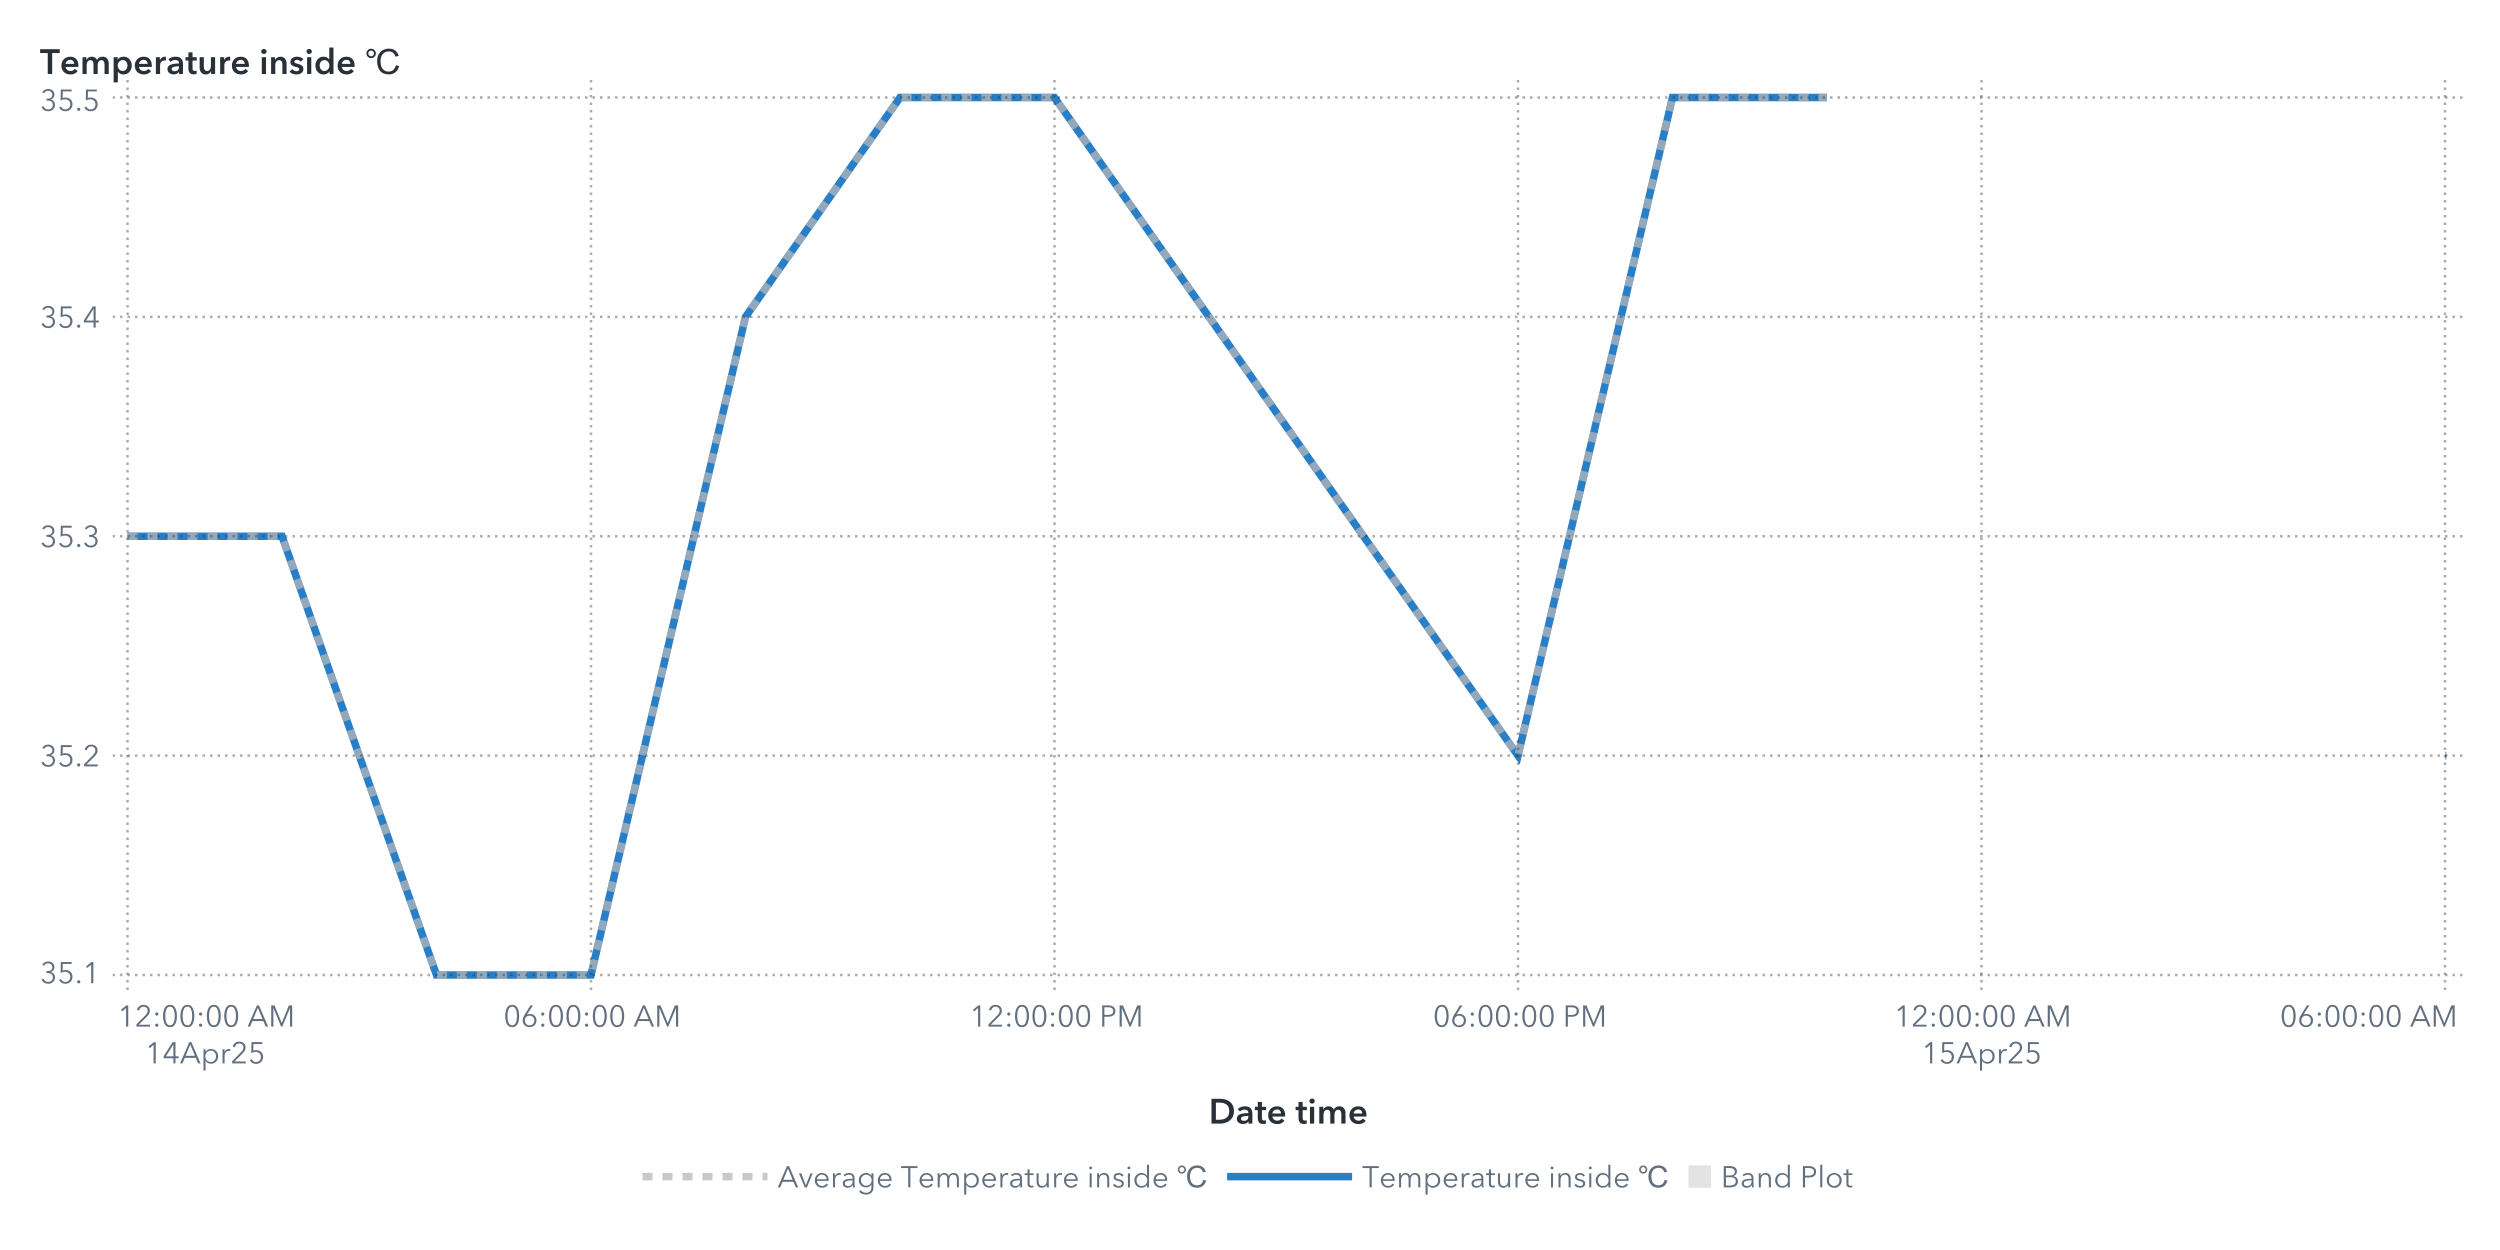
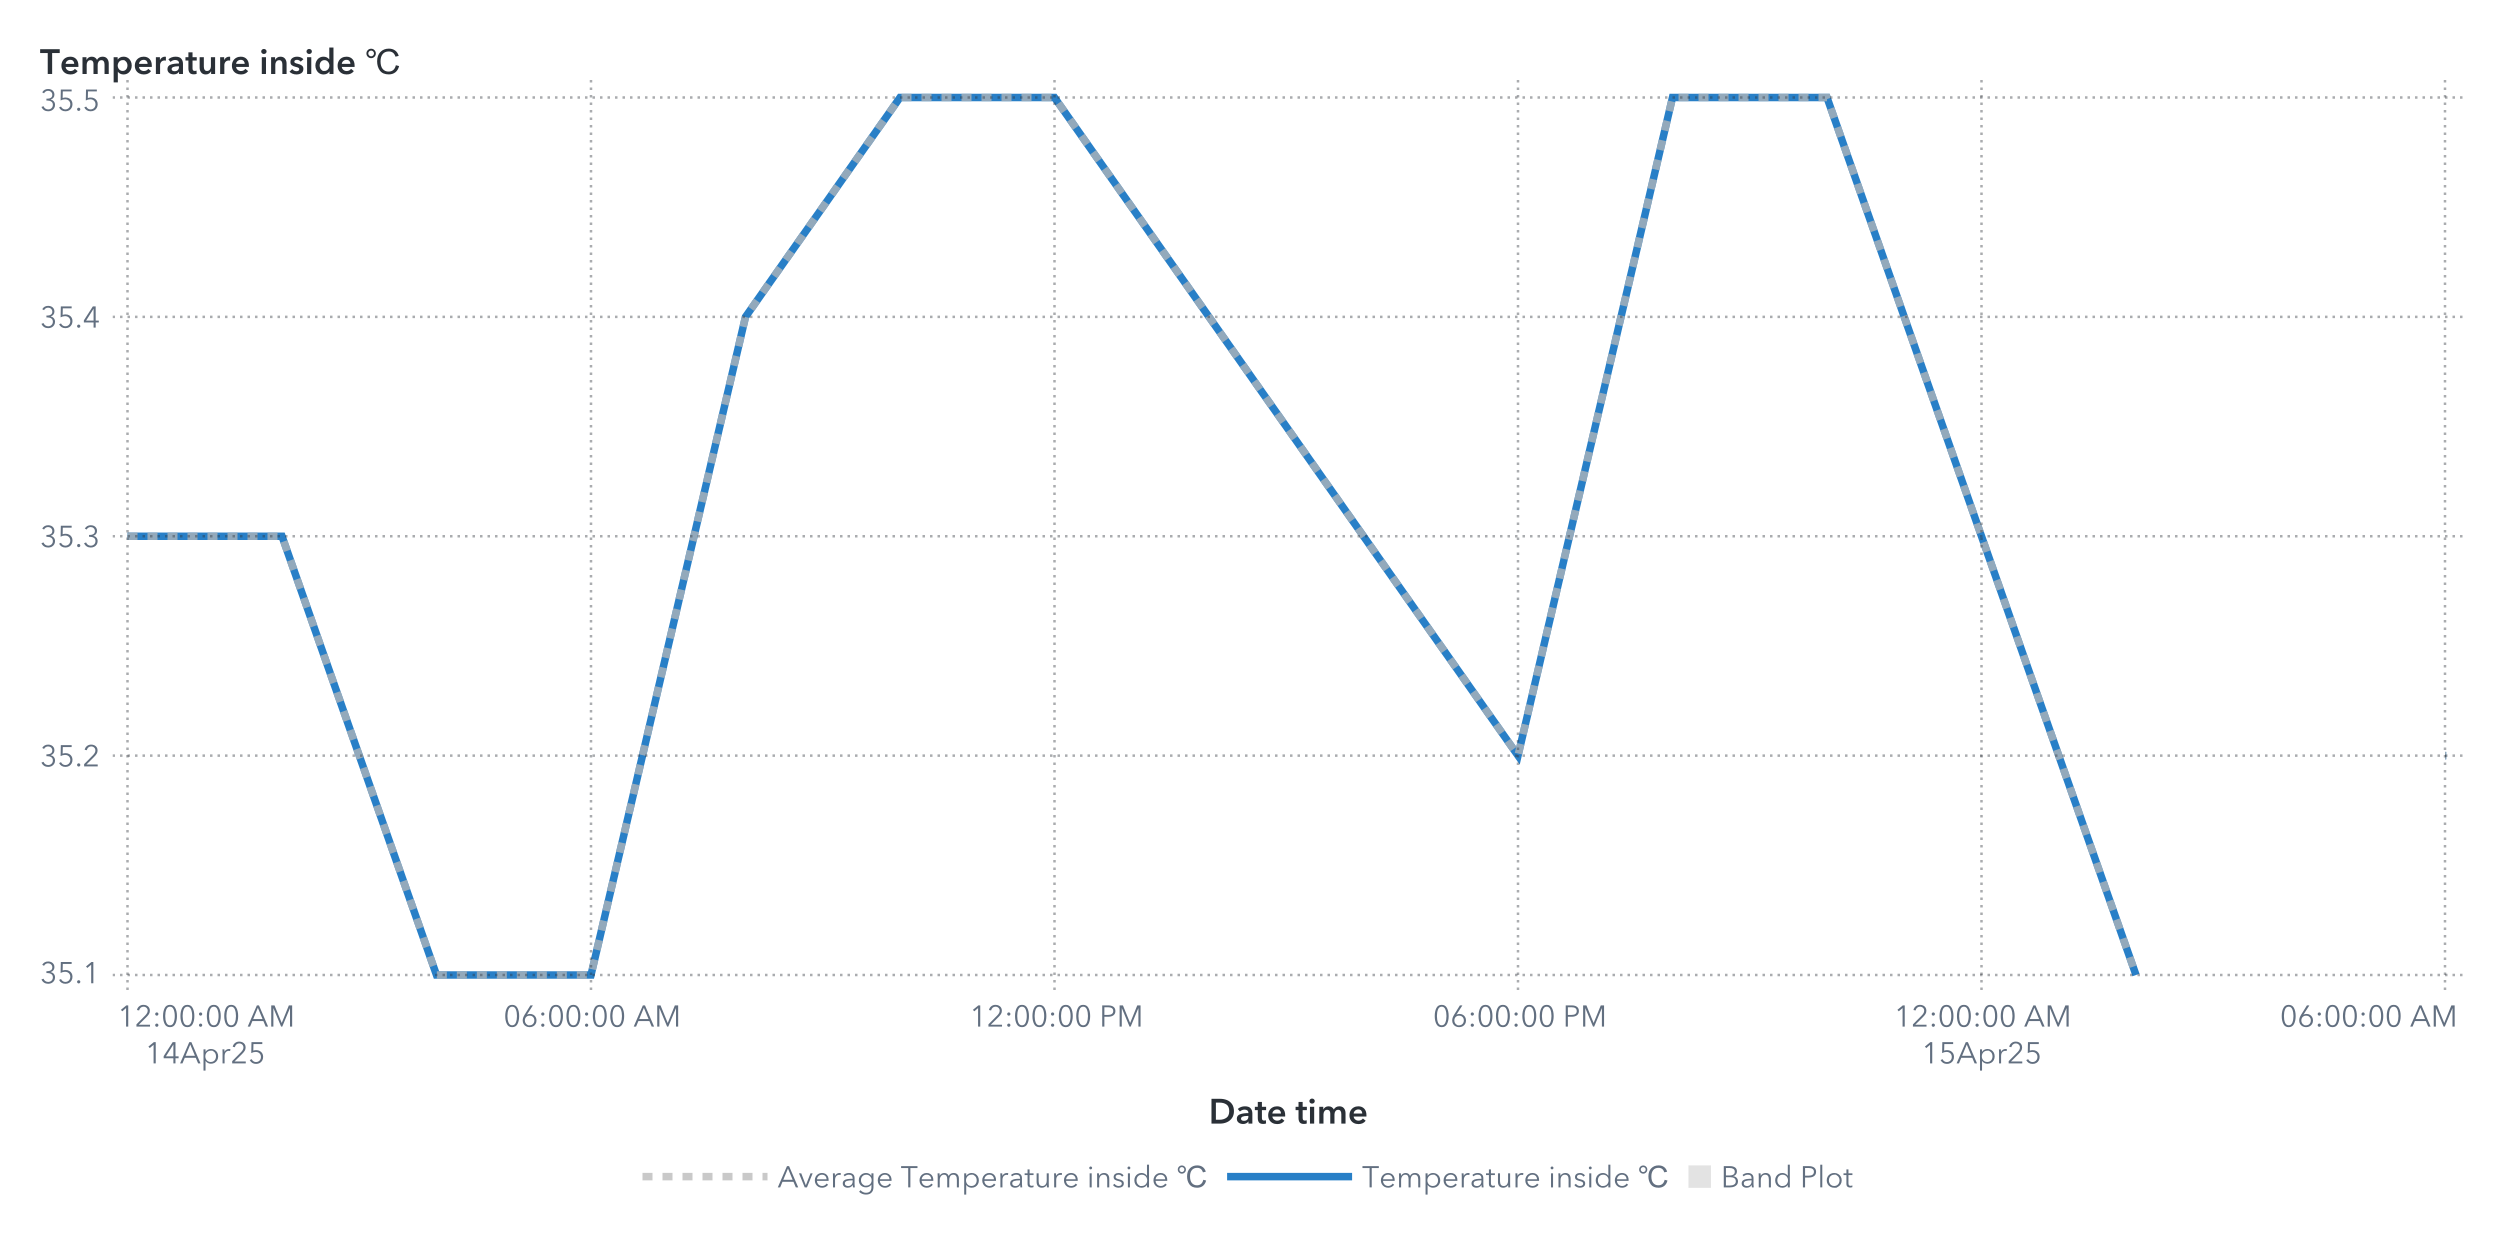
<svg xmlns="http://www.w3.org/2000/svg" xmlns:xlink="http://www.w3.org/1999/xlink" version="1.1" width="1000" height="500" viewBox="0 0 1000 500">
  <rect x="0" y="0" width="1000" height="500" fill="#ffffff">
</rect>
  <g>
    <rect x="0" y="0" rx="5" ry="5" width="1000.0" height="500.0" fill="#ffffff" opacity="0">
</rect>
    <rect x="0" y="0" rx="5" ry="5" width="1000.0" height="500.0" fill="#ffffff" opacity="0">
</rect>
    <rect x="0" y="0" rx="5" ry="5" width="1000.0" height="500.0" fill="#ffffff" opacity="0">
</rect>
    <rect x="0" y="0" rx="5" ry="5" width="1000.0" height="500.0" fill="#ffffff" opacity="0">
</rect>
    <g transform=" translate(16.0 -16.0)">
      <defs>
        <clipPath id="ClipPath0">
          <rect x="29" y="46" width="942" height="366">
</rect>
        </clipPath>
      </defs>
      <g clip-path="url(#ClipPath0)">
        <defs>
          <clipPath id="ClipPath1">
            <rect x="29" y="48" width="940" height="364">
</rect>
          </clipPath>
        </defs>
        <g clip-path="url(#ClipPath1)">
          <g transform="">
-             <polyline id="Polyline_27" points="35.0,230.5  96.8,230.5  158.6,406.0  220.4,406.0  282.2,142.75  344.0,55.0  405.8,55.0  467.6,142.75  529.4,230.5  591.2,318.25  653.0,55.0  714.8,55.0 " fill="none" stroke="#287fc7" stroke-width="3.0">
+             <polyline id="Polyline_27" points="35.0,230.5  96.8,230.5  158.6,406.0  220.4,406.0  282.2,142.75  344.0,55.0  405.8,55.0  467.6,142.75  529.4,230.5  591.2,318.25  653.0,55.0  714.8,55.0  776.6,230.5  838.4,406.0 " fill="none" stroke="#287fc7" stroke-width="3.0">
</polyline>
            <polyline id="Polyline_27" points="962.0,318.25  962.5,318.25 " fill="none" stroke="#287fc7" stroke-width="3.0">
</polyline>
          </g>
          <g transform="">
-             <polyline id="Polyline_60" points="35.0,230.5  96.8,230.5  158.6,406.0  220.4,406.0  282.2,142.75  344.0,55.0  405.8,55.0  467.6,142.75  529.4,230.5  591.2,318.25  653.0,55.0  714.8,55.0 " fill="none" stroke="#b7b7b7" stroke-width="3.0" stroke-dasharray="4,4" opacity="0.75">
+             <polyline id="Polyline_60" points="35.0,230.5  96.8,230.5  158.6,406.0  220.4,406.0  282.2,142.75  344.0,55.0  405.8,55.0  467.6,142.75  529.4,230.5  591.2,318.25  653.0,55.0  714.8,55.0  776.6,230.5  838.4,406.0 " fill="none" stroke="#b7b7b7" stroke-width="3.0" stroke-dasharray="4,4" opacity="0.75">
</polyline>
            <polyline id="Polyline_60" points="962.0,318.25  962.5,318.25 " fill="none" stroke="#b7b7b7" stroke-width="3.0" stroke-dasharray="4,4" opacity="0.75">
</polyline>
          </g>
          <g transform="">
</g>
        </g>
        <path d="M29.0 406.0L969.0 406.0" stroke="#2a3037" stroke-dasharray="1,2" fill="none" opacity="0.4">
</path>
        <path d="M29.0 318.25L969.0 318.25" stroke="#2a3037" stroke-dasharray="1,2" fill="none" opacity="0.4">
</path>
        <path d="M29.0 230.5L969.0 230.5" stroke="#2a3037" stroke-dasharray="1,2" fill="none" opacity="0.4">
</path>
        <path d="M29.0 142.75L969.0 142.75" stroke="#2a3037" stroke-dasharray="1,2" fill="none" opacity="0.4">
</path>
        <path d="M29.0 55.0L969.0 55.0" stroke="#2a3037" stroke-dasharray="1,2" fill="none" opacity="0.4">
</path>
        <path d="M35.0 412.0L35.0 48.0" stroke="#2a3037" stroke-dasharray="1,2" fill="none" opacity="0.4">
</path>
        <path d="M220.4 412.0L220.4 48.0" stroke="#2a3037" stroke-dasharray="1,2" fill="none" opacity="0.4">
</path>
        <path d="M405.8 412.0L405.8 48.0" stroke="#2a3037" stroke-dasharray="1,2" fill="none" opacity="0.4">
</path>
        <path d="M591.2 412.0L591.2 48.0" stroke="#2a3037" stroke-dasharray="1,2" fill="none" opacity="0.4">
</path>
        <path d="M776.6 412.0L776.6 48.0" stroke="#2a3037" stroke-dasharray="1,2" fill="none" opacity="0.4">
</path>
        <path d="M962.0 412.0L962.0 48.0" stroke="#2a3037" stroke-dasharray="1,2" fill="none" opacity="0.4">
</path>
      </g>
      <defs>
        <clipPath id="ClipPath2">
          <rect x="0" y="49" width="29" height="363">
</rect>
        </clipPath>
      </defs>
      <g clip-path="url(#ClipPath2)">
        <g fill="#626f80" stroke="#626f80" transform="translate(0 409.3) scale(0.012 -0.012)">
          <defs>
            <path id="g51/TT0" d="M245.0 402.0Q 319.0,402.0  364.5,433.5 T 410.0,532.0 Q 410.0,590.0  369.0,627.5 T 270.0,665.0 Q 226.0,665.0  191.0,643.5 T 135.0,582.0  L74.0 614.0Q 106.0,670.0  157.0,698.0 T 274.0,726.0 Q 331.0,726.0  378.0,703.5 T 453.0,638.0 T 481.0,536.0 Q 481.0,475.0  446.5,432.0 T 358.0,374.0  L358.0 372.0Q 421.0,359.0  461.0,312.0 T 501.0,196.0 Q 501.0,131.0  470.0,82.5 T 387.0,8.0 T 273.0,-18.0 Q 196.0,-18.0  137.5,19.5 T 49.0,127.0  L117.0 152.0Q 135.0,102.0  177.0,73.0 T 273.0,44.0 Q 314.0,44.0  350.0,62.5 T 407.5,115.5 T 429.0,196.0 Q 429.0,271.0  376.0,305.5 T 245.0,340.0  L214.0 340.0 L214.0 402.0 L245.0 402.0Z">
</path>
          </defs>
          <use x="0" y="0" xlink:href="#g51/TT0" />
          <defs>
            <path id="g53/TT0" d="M180.0 644.0 L175.0 425.0Q 219.0,441.0  273.0,441.0 Q 339.0,441.0  391.5,413.0 T 473.5,334.5 T 503.0,219.0 Q 503.0,151.0  473.5,97.0 T 390.5,12.5 T 268.0,-18.0 Q 194.0,-18.0  140.0,16.0 T 56.0,111.0  L121.0 140.0Q 140.0,96.0  179.0,70.0 T 264.0,44.0 Q 311.0,44.0  349.0,66.0 T 408.5,126.5 T 430.0,212.0 Q 430.0,289.0  380.5,335.5 T 254.0,382.0 Q 180.0,382.0  107.0,343.0  L114.0 708.0 L475.0 708.0 L475.0 644.0 L180.0 644.0Z">
</path>
          </defs>
          <use x="580.0" y="0" xlink:href="#g53/TT0" />
          <defs>
            <path id="g46/TT0" d="M130.0 -6.0Q 107.0,-6.0  91.5,10.0 T 76.0,48.0 Q 76.0,70.0  91.5,86.0 T 130.0,102.0 Q 153.0,102.0  168.5,86.0 T 184.0,48.0 Q 184.0,26.0  168.5,10.0 T 130.0,-6.0 Z">
</path>
          </defs>
          <use x="1160.0" y="0" xlink:href="#g46/TT0" />
          <defs>
            <path id="g49/TT0" d="M358.0 0 L286.0 0 L286.0 619.0 L158.0 510.0 L114.0 560.0 L294.0 708.0 L358.0 708.0 L358.0 0Z">
</path>
          </defs>
          <use x="1420.0" y="0" xlink:href="#g49/TT0" />
        </g>
        <text id="Text_110" x="24.0" y="409.3" font-size="9.0pt" font-family="Avenir Next for SAS" fill="#626f80" text-anchor="end" opacity="0">
35.1</text>
        <g fill="#626f80" stroke="#626f80" transform="translate(0 322.55) scale(0.012 -0.012)">
          <use x="0" y="0" xlink:href="#g51/TT0" />
          <use x="580.0" y="0" xlink:href="#g53/TT0" />
          <use x="1160.0" y="0" xlink:href="#g46/TT0" />
          <defs>
            <path id="g50/TT0" d="M51.0 0 L51.0 75.0 L341.0 368.0Q 380.0,408.0  403.0,447.0 T 426.0,530.0 Q 426.0,590.0  385.5,627.5 T 286.0,665.0 Q 230.0,665.0  191.0,630.0 T 140.0,539.0  L69.0 553.0Q 84.0,629.0  144.0,677.5 T 286.0,726.0 Q 344.0,726.0  392.5,703.5 T 470.0,637.0 T 499.0,531.0 Q 499.0,469.0  470.0,421.5 T 384.0,317.0  L129.0 64.0 L504.0 64.0 L504.0 0 L51.0 0Z">
</path>
          </defs>
          <use x="1420.0" y="0" xlink:href="#g50/TT0" />
        </g>
        <text id="Text_111" x="24.0" y="322.55" font-size="9.0pt" font-family="Avenir Next for SAS" fill="#626f80" text-anchor="end" opacity="0">
35.2</text>
        <g fill="#626f80" stroke="#626f80" transform="translate(0 234.8) scale(0.012 -0.012)">
          <use x="0" y="0" xlink:href="#g51/TT0" />
          <use x="580.0" y="0" xlink:href="#g53/TT0" />
          <use x="1160.0" y="0" xlink:href="#g46/TT0" />
          <use x="1420.0" y="0" xlink:href="#g51/TT0" />
        </g>
        <text id="Text_112" x="24.0" y="234.8" font-size="9.0pt" font-family="Avenir Next for SAS" fill="#626f80" text-anchor="end" opacity="0">
35.3</text>
        <g fill="#626f80" stroke="#626f80" transform="translate(0 147.05) scale(0.012 -0.012)">
          <use x="0" y="0" xlink:href="#g51/TT0" />
          <use x="580.0" y="0" xlink:href="#g53/TT0" />
          <use x="1160.0" y="0" xlink:href="#g46/TT0" />
          <defs>
            <path id="g52/TT0" d="M436.0 234.0 L540.0 234.0 L540.0 171.0 L436.0 171.0 L436.0 0 L366.0 0 L366.0 171.0 L42.0 171.0 L42.0 241.0 L342.0 708.0 L436.0 708.0 L436.0 234.0Z M366.0 627.0 L364.0 627.0 L117.0 234.0 L366.0 234.0 L366.0 627.0Z">
</path>
          </defs>
          <use x="1420.0" y="0" xlink:href="#g52/TT0" />
        </g>
        <text id="Text_113" x="24.0" y="147.05" font-size="9.0pt" font-family="Avenir Next for SAS" fill="#626f80" text-anchor="end" opacity="0">
35.4</text>
        <g fill="#626f80" stroke="#626f80" transform="translate(0 60.3) scale(0.012 -0.012)">
          <use x="0" y="0" xlink:href="#g51/TT0" />
          <use x="580.0" y="0" xlink:href="#g53/TT0" />
          <use x="1160.0" y="0" xlink:href="#g46/TT0" />
          <use x="1420.0" y="0" xlink:href="#g53/TT0" />
        </g>
        <text id="Text_114" x="24.0" y="60.3" font-size="9.0pt" font-family="Avenir Next for SAS" fill="#626f80" text-anchor="end" opacity="0">
35.5</text>
      </g>
      <g fill="#2a3037" stroke="#2a3037" transform="translate(0 45.59) scale(0.014 -0.014)">
        <defs>
          <path id="g84/TT1" d="M221.0 598.0 L4.0 598.0 L4.0 708.0 L564.0 708.0 L564.0 598.0 L347.0 598.0 L347.0 0 L221.0 0 L221.0 598.0Z">
</path>
        </defs>
        <use x="0" y="0" xlink:href="#g84/TT1" />
        <defs>
          <path id="g101/TT1" d="M529.0 202.0 L164.0 202.0Q 168.0,152.0  208.0,118.0 T 301.0,84.0 Q 384.0,84.0  428.0,146.0  L508.0 82.0Q 437.0,-14.0  302.0,-14.0 Q 228.0,-14.0  169.5,16.5 T 77.5,104.0 T 44.0,237.0 Q 44.0,313.0  77.0,371.5 T 168.0,462.0 T 298.0,494.0 Q 402.0,494.0  466.0,427.0 T 530.0,234.0 Q 530.0,213.0  529.0,202.0 Z M297.0 404.0Q 244.0,404.0  206.0,371.0 T 164.0,288.0  L410.0 288.0Q 410.0,338.0  381.0,371.0 T 297.0,404.0 Z">
</path>
        </defs>
        <use x="568.0" y="0" xlink:href="#g101/TT1" />
        <defs>
          <path id="g109/TT1" d="M822.0 300.0 L822.0 0 L702.0 0 L702.0 266.0Q 702.0,394.0  612.0,394.0 Q 560.0,394.0  533.0,354.5 T 506.0,262.0  L506.0 0 L386.0 0 L386.0 290.0Q 386.0,337.0  363.5,365.5 T 297.0,394.0 Q 246.0,394.0  219.0,355.5 T 192.0,264.0  L192.0 0 L72.0 0 L72.0 480.0 L186.0 480.0 L186.0 403.0 L188.0 403.0Q 205.0,442.0  244.0,468.0 T 337.0,494.0 Q 390.0,494.0  428.0,470.0 T 487.0,403.0 Q 511.0,447.0  551.5,470.5 T 645.0,494.0 Q 733.0,494.0  777.5,437.5 T 822.0,300.0 Z">
</path>
        </defs>
        <use x="1142.0" y="0" xlink:href="#g109/TT1" />
        <defs>
          <path id="g112/TT1" d="M187.0 413.0 L190.0 413.0Q 211.0,446.0  253.5,470.0 T 356.0,494.0 Q 423.0,494.0  476.0,461.0 T 559.0,370.0 T 589.0,242.0 Q 589.0,172.0  560.0,113.5 T 477.5,20.5 T 353.0,-14.0 Q 303.0,-14.0  260.0,7.0 T 194.0,64.0  L192.0 64.0 L192.0 -240.0 L72.0 -240.0 L72.0 480.0 L187.0 480.0 L187.0 413.0Z M329.0 396.0Q 287.0,396.0  255.0,373.5 T 205.5,314.5 T 188.0,240.0 Q 188.0,202.0  205.5,166.5 T 255.0,108.5 T 329.0,86.0 Q 373.0,86.0  404.5,108.5 T 451.5,167.0 T 467.0,242.0 Q 467.0,281.0  451.5,316.5 T 404.5,374.0 T 373.0,396.0 Z">
</path>
        </defs>
        <use x="2032.0" y="0" xlink:href="#g112/TT1" />
        <use x="2665.0" y="0" xlink:href="#g101/TT1" />
        <defs>
          <path id="g114/TT1" d="M187.0 480.0 L187.0 400.0 L189.0 400.0Q 209.0,443.0  246.0,468.5 T 329.0,494.0 Q 346.0,494.0  358.0,491.0  L358.0 381.0Q 338.0,386.0  321.0,386.0 Q 272.0,386.0  243.0,363.0 T 203.0,310.5 T 192.0,257.0  L192.0 0 L72.0 0 L72.0 480.0 L187.0 480.0Z">
</path>
        </defs>
        <use x="3239.0" y="0" xlink:href="#g114/TT1" />
        <defs>
          <path id="g97/TT1" d="M367.0 61.0Q 349.0,29.0  308.5,8.5 T 218.0,-12.0 Q 175.0,-12.0  134.0,3.0 T 65.5,51.5 T 38.0,137.0 Q 38.0,233.0  131.0,266.5 T 368.0,300.0  L368.0 312.0Q 368.0,354.0  337.0,377.0 T 258.0,400.0 Q 221.0,400.0  186.0,384.5 T 127.0,345.0  L65.0 418.0Q 105.0,455.0  158.5,474.5 T 268.0,494.0 Q 385.0,494.0  433.5,436.0 T 482.0,292.0  L482.0 0 L370.0 0 L370.0 61.0 L367.0 61.0Z M341.0 219.0Q 158.0,219.0  158.0,139.0 Q 158.0,107.0  182.5,93.0 T 242.0,79.0 Q 303.0,79.0  335.5,111.5 T 368.0,202.0  L368.0 219.0 L341.0 219.0Z">
</path>
        </defs>
        <use x="3603.0" y="0" xlink:href="#g97/TT1" />
        <defs>
          <path id="g116/TT1" d="M3.0 480.0 L87.0 480.0 L87.0 619.0 L205.0 619.0 L205.0 480.0 L325.0 480.0 L325.0 384.0 L205.0 384.0 L205.0 161.0Q 205.0,125.0  218.0,106.0 T 268.0,87.0 Q 299.0,87.0  319.0,97.0  L323.0 3.0Q 289.0,-10.0  243.0,-10.0 Q 155.0,-10.0  121.0,35.5 T 87.0,160.0  L87.0 384.0 L3.0 384.0 L3.0 480.0Z">
</path>
        </defs>
        <use x="4153.0" y="0" xlink:href="#g116/TT1" />
        <defs>
          <path id="g117/TT1" d="M396.0 0 L396.0 77.0 L394.0 77.0Q 377.0,39.0  336.5,12.5 T 245.0,-14.0 Q 157.0,-14.0  112.5,42.5 T 68.0,180.0  L68.0 480.0 L188.0 480.0 L188.0 214.0Q 188.0,86.0  278.0,86.0 Q 332.0,86.0  361.0,124.5 T 390.0,216.0  L390.0 480.0 L510.0 480.0 L510.0 0 L396.0 0Z">
</path>
        </defs>
        <use x="4493.0" y="0" xlink:href="#g117/TT1" />
        <use x="5075.0" y="0" xlink:href="#g114/TT1" />
        <use x="5439.0" y="0" xlink:href="#g101/TT1" />
        <defs>
          <path id="g105/TT1" d="M133.0 715.0Q 166.0,715.0  188.5,694.5 T 211.0,643.0 Q 211.0,612.0  188.5,591.5 T 133.0,571.0 Q 101.0,571.0  79.0,592.5 T 57.0,643.0 Q 57.0,672.0  79.0,693.5 T 133.0,715.0 Z M74.0 480.0 L194.0 480.0 L194.0 0 L74.0 0 L74.0 480.0Z">
</path>
        </defs>
        <use x="6263.0" y="0" xlink:href="#g105/TT1" />
        <defs>
          <path id="g110/TT1" d="M186.0 480.0 L186.0 403.0 L188.0 403.0Q 205.0,441.0  245.5,467.5 T 337.0,494.0 Q 425.0,494.0  469.5,437.5 T 514.0,300.0  L514.0 0 L394.0 0 L394.0 266.0Q 394.0,394.0  304.0,394.0 Q 250.0,394.0  221.0,355.5 T 192.0,264.0  L192.0 0 L72.0 0 L72.0 480.0 L186.0 480.0Z">
</path>
        </defs>
        <use x="6531.0" y="0" xlink:href="#g110/TT1" />
        <defs>
          <path id="g115/TT1" d="M230.0 404.0Q 198.0,404.0  175.5,391.0 T 153.0,352.0 Q 153.0,327.0  176.0,315.0 T 257.0,289.0 Q 325.0,273.0  368.5,241.0 T 412.0,146.0 Q 412.0,64.0  355.5,25.0 T 212.0,-14.0 Q 155.0,-14.0  102.0,7.0 T 15.0,65.0  L94.0 139.0Q 114.0,112.0  146.5,95.5 T 217.0,79.0 Q 248.0,79.0  271.0,93.0 T 294.0,136.0 Q 294.0,164.0  269.5,177.5 T 184.0,205.0 Q 119.0,221.0  80.5,250.5 T 42.0,341.0 Q 42.0,416.0  98.0,455.0 T 233.0,494.0 Q 287.0,494.0  336.0,475.0 T 413.0,421.0  L335.0 352.0Q 318.0,374.0  290.0,389.0 T 230.0,404.0 Z">
</path>
        </defs>
        <use x="7113.0" y="0" xlink:href="#g115/TT1" />
        <use x="7557.0" y="0" xlink:href="#g105/TT1" />
        <defs>
          <path id="g100/TT1" d="M446.0 0 L446.0 72.0 L444.0 72.0Q 420.0,31.0  375.0,8.5 T 279.0,-14.0 Q 208.0,-14.0  154.5,20.5 T 72.0,113.5 T 43.0,242.0 Q 43.0,312.0  73.0,370.0 T 156.0,461.0 T 276.0,494.0 Q 377.0,494.0  437.0,419.0  L440.0 419.0 L440.0 756.0 L560.0 756.0 L560.0 0 L446.0 0Z M303.0 86.0Q 345.0,86.0  377.0,108.5 T 426.5,166.5 T 444.0,240.0 Q 444.0,278.0  426.5,314.5 T 377.0,373.5 T 303.0,396.0 Q 259.0,396.0  227.5,374.0 T 180.5,316.5 T 165.0,242.0 Q 165.0,203.0  180.5,167.0 T 227.5,108.5 T 259.0,86.0 Z">
</path>
        </defs>
        <use x="7825.0" y="0" xlink:href="#g100/TT1" />
        <use x="8459.0" y="0" xlink:href="#g101/TT1" />
      </g>
      <g fill="#2a3037" stroke="#2a3037" transform="translate(129.96 45.59) scale(0.0068 -0.0068)">
        <defs>
          <path id="g128/TT2" d="M2013.0 465.0Q 1949.0,218.0  1789.5,96.5 T 1407.0,-25.0 Q 1048.0,-25.0  883.5,200.5 T 719.0,743.0 Q 719.0,1094.0  912.5,1292.5 T 1409.0,1491.0 Q 1624.0,1491.0  1776.0,1382.0 T 1989.0,1063.0  L1798.0 1018.0Q 1703.0,1325.0  1407.0,1325.0 Q 1167.0,1325.0  1043.5,1167.5 T 920.0,745.0 Q 920.0,439.0  1050.0,290.0 T 1391.0,141.0 Q 1735.0,141.0  1821.0,514.0 Z M367.0 1485.0Q 481.0,1485.0  562.0,1403.5 T 643.0,1208.0 Q 643.0,1093.0  561.5,1011.5 T 367.0,930.0 Q 253.0,930.0  171.5,1011.5 T 90.0,1208.0 Q 90.0,1323.0  171.0,1404.0 T 367.0,1485.0 Z M367.0 1038.0Q 436.0,1038.0  485.5,1088.0 T 535.0,1208.0 Q 535.0,1278.0  485.5,1327.0 T 367.0,1376.0 Q 297.0,1376.0  248.0,1327.0 T 199.0,1208.0 Q 199.0,1138.0  248.0,1088.0 T 367.0,1038.0 Z">
</path>
        </defs>
        <use x="0" y="0" xlink:href="#g128/TT2" />
      </g>
      <text id="Text_115" x="0" y="45.59" font-size="10.5pt" font-family="Avenir Next for SAS" font-weight="bold" fill="#2a3037" text-anchor="start" opacity="0">
Temperature inside ℃</text>
      <defs>
        <clipPath id="ClipPath3">
          <rect x="29" y="412" width="939" height="57">
</rect>
        </clipPath>
      </defs>
      <g clip-path="url(#ClipPath3)">
        <g fill="#626f80" stroke="#626f80" transform="translate(31.0 426.65) scale(0.012 -0.012)">
          <use x="0" y="0" xlink:href="#g49/TT0" />
          <use x="580.0" y="0" xlink:href="#g50/TT0" />
          <defs>
            <path id="g58/TT0" d="M150.0 366.0Q 127.0,366.0  111.5,382.0 T 96.0,420.0 Q 96.0,442.0  111.5,458.0 T 150.0,474.0 Q 173.0,474.0  188.5,458.0 T 204.0,420.0 Q 204.0,398.0  188.5,382.0 T 150.0,366.0 Z M150.0 -6.0Q 127.0,-6.0  111.5,10.0 T 96.0,48.0 Q 96.0,70.0  111.5,86.0 T 150.0,102.0 Q 173.0,102.0  188.5,86.0 T 204.0,48.0 Q 204.0,26.0  188.5,10.0 T 150.0,-6.0 Z">
</path>
          </defs>
          <use x="1160.0" y="0" xlink:href="#g58/TT0" />
          <defs>
            <path id="g48/TT0" d="M522.0 353.0Q 522.0,195.0  467.0,88.5 T 290.0,-18.0 Q 167.0,-18.0  112.5,88.5 T 58.0,353.0 Q 58.0,512.0  112.5,619.0 T 290.0,726.0 Q 412.0,726.0  467.0,618.5 T 522.0,353.0 Z M131.0 353.0Q 131.0,226.0  167.5,135.0 T 290.0,44.0 Q 375.0,44.0  412.0,135.5 T 449.0,353.0 Q 449.0,480.0  412.0,572.5 T 290.0,665.0 Q 204.0,665.0  167.5,573.0 T 131.0,353.0 Z">
</path>
          </defs>
          <use x="1460.0" y="0" xlink:href="#g48/TT0" />
          <use x="2040.0" y="0" xlink:href="#g48/TT0" />
          <use x="2620.0" y="0" xlink:href="#g58/TT0" />
          <use x="2920.0" y="0" xlink:href="#g48/TT0" />
          <use x="3500.0" y="0" xlink:href="#g48/TT0" />
          <defs>
            <path id="g65/TT0" d="M89.0 0 L10.0 0 L316.0 708.0 L386.0 708.0 L690.0 0 L610.0 0 L532.0 186.0 L166.0 186.0 L89.0 0Z M193.0 252.0 L505.0 252.0 L349.0 628.0 L193.0 252.0Z">
</path>
          </defs>
          <use x="4330.0" y="0" xlink:href="#g65/TT0" />
          <defs>
            <path id="g77/TT0" d="M444.0 122.0 L445.0 122.0 L682.0 708.0 L792.0 708.0 L792.0 0 L720.0 0 L720.0 615.0 L718.0 615.0 L462.0 0 L424.0 0 L168.0 615.0 L166.0 615.0 L166.0 0 L94.0 0 L94.0 708.0 L204.0 708.0 L444.0 122.0Z">
</path>
          </defs>
          <use x="5030.0" y="0" xlink:href="#g77/TT0" />
        </g>
        <text x="66.0" y="426.65" font-size="9.0pt" font-family="Avenir Next for SAS" fill="#626f80" text-anchor="middle" opacity="0">
12:00:00 AM</text>
        <g fill="#626f80" stroke="#626f80" transform="translate(42.0 441.35) scale(0.012 -0.012)">
          <use x="0" y="0" xlink:href="#g49/TT0" />
          <use x="580.0" y="0" xlink:href="#g52/TT0" />
          <use x="1160.0" y="0" xlink:href="#g65/TT0" />
          <defs>
            <path id="g112/TT0" d="M90.0 -240.0 L90.0 468.0 L158.0 468.0 L158.0 387.0 L161.0 387.0Q 189.0,431.0  237.0,455.5 T 337.0,480.0 Q 408.0,480.0  463.5,447.5 T 549.0,359.0 T 579.0,234.0 Q 579.0,165.0  549.0,109.0 T 463.5,20.5 T 337.0,-12.0 Q 286.0,-12.0  238.0,12.0 T 161.0,79.0  L158.0 79.0 L158.0 -240.0 L90.0 -240.0Z M330.0 423.0Q 278.0,423.0  237.0,398.0 T 173.0,330.0 T 150.0,234.0 Q 150.0,181.0  173.0,138.0 T 237.0,70.5 T 330.0,46.0 Q 385.0,46.0  425.0,71.0 T 486.0,138.5 T 507.0,234.0 Q 507.0,287.0  486.0,330.0 T 425.0,398.0 T 385.0,423.0 Z">
</path>
          </defs>
          <use x="1860.0" y="0" xlink:href="#g112/TT0" />
          <defs>
            <path id="g114/TT0" d="M86.0 468.0 L151.0 468.0Q 155.0,418.0  155.0,388.0  L157.0 388.0Q 177.0,429.0  217.5,454.5 T 307.0,480.0 Q 334.0,480.0  352.0,475.0  L343.0 411.0Q 337.0,413.0  322.5,415.0 T 295.0,417.0 Q 236.0,417.0  197.0,372.5 T 158.0,240.0  L158.0 0 L90.0 0 L90.0 365.0Q 90.0,425.0  86.0,468.0 Z">
</path>
          </defs>
          <use x="2495.0" y="0" xlink:href="#g114/TT0" />
          <use x="2855.0" y="0" xlink:href="#g50/TT0" />
          <use x="3435.0" y="0" xlink:href="#g53/TT0" />
        </g>
        <text x="66.0" y="441.35" font-size="9.0pt" font-family="Avenir Next for SAS" fill="#626f80" text-anchor="middle" opacity="0">
14Apr25</text>
        <g fill="#626f80" stroke="#626f80" transform="translate(185.4 426.65) scale(0.012 -0.012)">
          <use x="0" y="0" xlink:href="#g48/TT0" />
          <defs>
            <path id="g54/TT0" d="M203.0 397.0Q 218.0,409.0  247.0,416.0 T 304.0,423.0 Q 365.0,423.0  414.5,395.5 T 492.0,318.0 T 520.0,205.0 Q 520.0,140.0  490.5,89.5 T 408.5,10.5 T 290.0,-18.0 Q 224.0,-18.0  171.5,10.5 T 89.5,89.5 T 60.0,205.0 Q 60.0,255.0  77.0,301.5 T 124.0,397.0  L317.0 708.0 L400.0 708.0 L201.0 399.0 L203.0 397.0Z M290.0 43.0Q 336.0,43.0  372.0,64.0 T 428.0,122.0 T 448.0,205.0 Q 448.0,275.0  405.0,320.0 T 290.0,365.0 Q 218.0,365.0  175.0,320.0 T 132.0,205.0 Q 132.0,159.0  152.0,122.0 T 208.0,64.0 T 244.0,43.0 Z">
</path>
          </defs>
          <use x="580.0" y="0" xlink:href="#g54/TT0" />
          <use x="1160.0" y="0" xlink:href="#g58/TT0" />
          <use x="1460.0" y="0" xlink:href="#g48/TT0" />
          <use x="2040.0" y="0" xlink:href="#g48/TT0" />
          <use x="2620.0" y="0" xlink:href="#g58/TT0" />
          <use x="2920.0" y="0" xlink:href="#g48/TT0" />
          <use x="3500.0" y="0" xlink:href="#g48/TT0" />
          <use x="4330.0" y="0" xlink:href="#g65/TT0" />
          <use x="5030.0" y="0" xlink:href="#g77/TT0" />
        </g>
        <text x="220.4" y="426.65" font-size="9.0pt" font-family="Avenir Next for SAS" fill="#626f80" text-anchor="middle" opacity="0">
06:00:00 AM</text>
        <g fill="#626f80" stroke="#626f80" transform="translate(371.8 426.65) scale(0.012 -0.012)">
          <use x="0" y="0" xlink:href="#g49/TT0" />
          <use x="580.0" y="0" xlink:href="#g50/TT0" />
          <use x="1160.0" y="0" xlink:href="#g58/TT0" />
          <use x="1460.0" y="0" xlink:href="#g48/TT0" />
          <use x="2040.0" y="0" xlink:href="#g48/TT0" />
          <use x="2620.0" y="0" xlink:href="#g58/TT0" />
          <use x="2920.0" y="0" xlink:href="#g48/TT0" />
          <use x="3500.0" y="0" xlink:href="#g48/TT0" />
          <defs>
            <path id="g80/TT0" d="M294.0 708.0Q 405.0,708.0  469.0,660.0 T 533.0,519.0 Q 533.0,426.0  468.0,377.5 T 292.0,329.0  L166.0 329.0 L166.0 0 L94.0 0 L94.0 708.0 L294.0 708.0Z M288.0 390.0Q 372.0,390.0  416.5,423.0 T 461.0,519.0 Q 461.0,583.0  416.5,614.5 T 288.0,646.0  L166.0 646.0 L166.0 390.0 L288.0 390.0Z">
</path>
          </defs>
          <use x="4330.0" y="0" xlink:href="#g80/TT0" />
          <use x="4910.0" y="0" xlink:href="#g77/TT0" />
        </g>
        <text x="405.8" y="426.65" font-size="9.0pt" font-family="Avenir Next for SAS" fill="#626f80" text-anchor="middle" opacity="0">
12:00:00 PM</text>
        <g fill="#626f80" stroke="#626f80" transform="translate(557.2 426.65) scale(0.012 -0.012)">
          <use x="0" y="0" xlink:href="#g48/TT0" />
          <use x="580.0" y="0" xlink:href="#g54/TT0" />
          <use x="1160.0" y="0" xlink:href="#g58/TT0" />
          <use x="1460.0" y="0" xlink:href="#g48/TT0" />
          <use x="2040.0" y="0" xlink:href="#g48/TT0" />
          <use x="2620.0" y="0" xlink:href="#g58/TT0" />
          <use x="2920.0" y="0" xlink:href="#g48/TT0" />
          <use x="3500.0" y="0" xlink:href="#g48/TT0" />
          <use x="4330.0" y="0" xlink:href="#g80/TT0" />
          <use x="4910.0" y="0" xlink:href="#g77/TT0" />
        </g>
        <text x="591.2" y="426.65" font-size="9.0pt" font-family="Avenir Next for SAS" fill="#626f80" text-anchor="middle" opacity="0">
06:00:00 PM</text>
        <g fill="#626f80" stroke="#626f80" transform="translate(741.6 426.65) scale(0.012 -0.012)">
          <use x="0" y="0" xlink:href="#g49/TT0" />
          <use x="580.0" y="0" xlink:href="#g50/TT0" />
          <use x="1160.0" y="0" xlink:href="#g58/TT0" />
          <use x="1460.0" y="0" xlink:href="#g48/TT0" />
          <use x="2040.0" y="0" xlink:href="#g48/TT0" />
          <use x="2620.0" y="0" xlink:href="#g58/TT0" />
          <use x="2920.0" y="0" xlink:href="#g48/TT0" />
          <use x="3500.0" y="0" xlink:href="#g48/TT0" />
          <use x="4330.0" y="0" xlink:href="#g65/TT0" />
          <use x="5030.0" y="0" xlink:href="#g77/TT0" />
        </g>
        <text x="776.6" y="426.65" font-size="9.0pt" font-family="Avenir Next for SAS" fill="#626f80" text-anchor="middle" opacity="0">
12:00:00 AM</text>
        <g fill="#626f80" stroke="#626f80" transform="translate(752.6 441.35) scale(0.012 -0.012)">
          <use x="0" y="0" xlink:href="#g49/TT0" />
          <use x="580.0" y="0" xlink:href="#g53/TT0" />
          <use x="1160.0" y="0" xlink:href="#g65/TT0" />
          <use x="1860.0" y="0" xlink:href="#g112/TT0" />
          <use x="2495.0" y="0" xlink:href="#g114/TT0" />
          <use x="2855.0" y="0" xlink:href="#g50/TT0" />
          <use x="3435.0" y="0" xlink:href="#g53/TT0" />
        </g>
        <text x="776.6" y="441.35" font-size="9.0pt" font-family="Avenir Next for SAS" fill="#626f80" text-anchor="middle" opacity="0">
15Apr25</text>
        <g fill="#626f80" stroke="#626f80" transform="translate(896.0 426.65) scale(0.012 -0.012)">
          <use x="0" y="0" xlink:href="#g48/TT0" />
          <use x="580.0" y="0" xlink:href="#g54/TT0" />
          <use x="1160.0" y="0" xlink:href="#g58/TT0" />
          <use x="1460.0" y="0" xlink:href="#g48/TT0" />
          <use x="2040.0" y="0" xlink:href="#g48/TT0" />
          <use x="2620.0" y="0" xlink:href="#g58/TT0" />
          <use x="2920.0" y="0" xlink:href="#g48/TT0" />
          <use x="3500.0" y="0" xlink:href="#g48/TT0" />
          <use x="4330.0" y="0" xlink:href="#g65/TT0" />
          <use x="5030.0" y="0" xlink:href="#g77/TT0" />
        </g>
        <text x="931.0" y="426.65" font-size="9.0pt" font-family="Avenir Next for SAS" fill="#626f80" text-anchor="middle" opacity="0">
06:00:00 AM</text>
      </g>
      <g fill="#2a3037" stroke="#2a3037" transform="translate(467.5 465.44) scale(0.014 -0.014)">
        <defs>
          <path id="g68/TT1" d="M329.0 708.0Q 430.0,708.0  518.5,673.0 T 663.5,558.5 T 720.0,354.0 Q 720.0,237.0  663.0,157.0 T 516.5,38.5 T 329.0,0  L78.0 0 L78.0 708.0 L329.0 708.0Z M585.0 354.0Q 585.0,492.0  506.0,546.0 T 309.0,600.0  L204.0 600.0 L204.0 110.0 L309.0 110.0Q 424.0,110.0  504.5,166.5 T 585.0,354.0 Z">
</path>
        </defs>
        <use x="0" y="0" xlink:href="#g68/TT1" />
        <use x="764.0" y="0" xlink:href="#g97/TT1" />
        <use x="1314.0" y="0" xlink:href="#g116/TT1" />
        <use x="1654.0" y="0" xlink:href="#g101/TT1" />
        <use x="2478.0" y="0" xlink:href="#g116/TT1" />
        <use x="2818.0" y="0" xlink:href="#g105/TT1" />
        <use x="3086.0" y="0" xlink:href="#g109/TT1" />
        <use x="3976.0" y="0" xlink:href="#g101/TT1" />
      </g>
      <text id="Text_117" x="498.5" y="465.44" font-size="10.5pt" font-family="Avenir Next for SAS" font-weight="bold" fill="#2a3037" text-anchor="middle" opacity="0">
Date time</text>
    </g>
    <g transform=" translate(16.0 -16.0)">
</g>
    <g transform=" translate(16.0 -16.0)">
</g>
    <g transform=" translate(16.0 -16.0)">
      <rect x="235.0" y="473.3" rx="5" ry="5" width="496.16" height="26.7" fill="#ffffff">
</rect>
      <path d="M241.0 486.65L291.0 486.65" stroke="#b7b7b7" stroke-dasharray="4,4" stroke-width="3.0" fill="none" opacity="0.75">
</path>
      <g fill="#626f80" stroke="#626f80" transform="translate(295.0 490.95) scale(0.012 -0.012)">
        <use x="0" y="0" xlink:href="#g65/TT0" />
        <defs>
          <path id="g118/TT0" d="M282.0 0 L207.0 0 L16.0 468.0 L92.0 468.0 L244.0 72.0 L246.0 72.0 L399.0 468.0 L472.0 468.0 L282.0 0Z">
</path>
        </defs>
        <use x="700.0" y="0" xlink:href="#g118/TT0" />
        <defs>
          <path id="g101/TT0" d="M515.0 216.0 L127.0 216.0Q 128.0,169.0  150.5,130.5 T 212.0,69.0 T 298.0,46.0 Q 347.0,46.0  387.0,69.5 T 448.0,127.0  L499.0 87.0Q 421.0,-12.0  298.0,-12.0 Q 229.0,-12.0  174.0,20.0 T 87.5,108.0 T 56.0,234.0 Q 56.0,303.0  87.0,359.5 T 172.0,448.0 T 292.0,480.0 Q 363.0,480.0  413.5,449.5 T 490.0,366.0 T 516.0,248.0 Q 516.0,228.0  515.0,216.0 Z M292.0 423.0Q 248.0,423.0  211.5,402.0 T 153.0,345.5 T 128.0,270.0  L447.0 270.0Q 444.0,338.0  403.5,380.5 T 292.0,423.0 Z">
</path>
        </defs>
        <use x="1188.0" y="0" xlink:href="#g101/TT0" />
        <use x="1760.0" y="0" xlink:href="#g114/TT0" />
        <defs>
          <path id="g97/TT0" d="M260.0 423.0Q 220.0,423.0  183.0,408.0 T 121.0,368.0  L83.0 413.0Q 113.0,443.0  161.0,461.5 T 267.0,480.0 Q 347.0,480.0  398.0,436.0 T 449.0,310.0  L449.0 105.0Q 449.0,42.0  457.0,0  L396.0 0Q 389.0,40.0  389.0,76.0  L387.0 76.0Q 355.0,30.0  314.5,9.0 T 217.0,-12.0 Q 178.0,-12.0  141.0,2.5 T 79.5,49.0 T 55.0,130.0 Q 55.0,198.0  99.0,232.0 T 212.5,276.5 T 385.0,287.0  L385.0 302.0Q 385.0,362.0  353.0,392.5 T 260.0,423.0 Z M125.0 133.0Q 125.0,87.0  157.0,65.5 T 235.0,44.0 Q 304.0,44.0  344.5,89.0 T 385.0,199.0  L385.0 234.0 L365.0 234.0Q 259.0,234.0  192.0,213.5 T 125.0,133.0 Z">
</path>
        </defs>
        <use x="2120.0" y="0" xlink:href="#g97/TT0" />
        <defs>
          <path id="g103/TT0" d="M294.0 -180.0Q 389.0,-180.0  433.0,-129.0 T 477.0,4.0  L477.0 92.0 L475.0 92.0Q 449.0,50.0  399.5,25.0 T 298.0,0 Q 226.0,0  171.0,30.5 T 86.0,115.5 T 56.0,238.0 Q 56.0,305.0  86.5,360.0 T 172.0,447.5 T 298.0,480.0 Q 351.0,480.0  399.5,455.5 T 475.0,387.0  L477.0 387.0 L477.0 468.0 L545.0 468.0 L545.0 4.0Q 545.0,-56.0  523.0,-110.5 T 444.0,-202.5 T 291.0,-240.0 Q 227.0,-240.0  167.5,-215.0 T 66.0,-146.0  L115.0 -94.0Q 144.0,-131.0  193.0,-155.5 T 294.0,-180.0 Z M305.0 58.0Q 357.0,58.0  398.0,81.0 T 462.0,145.5 T 485.0,240.0 Q 485.0,289.0  461.5,331.0 T 397.0,398.0 T 305.0,423.0 Q 250.0,423.0  210.0,398.0 T 149.0,331.5 T 128.0,240.0 Q 128.0,190.0  149.0,148.5 T 210.0,82.5 T 250.0,58.0 Z">
</path>
        </defs>
        <use x="2654.0" y="0" xlink:href="#g103/TT0" />
        <use x="3286.0" y="0" xlink:href="#g101/TT0" />
        <defs>
          <path id="g84/TT0" d="M321.0 0 L249.0 0 L249.0 644.0 L12.0 644.0 L12.0 708.0 L558.0 708.0 L558.0 644.0 L321.0 644.0 L321.0 0Z">
</path>
        </defs>
        <use x="4108.0" y="0" xlink:href="#g84/TT0" />
        <use x="4678.0" y="0" xlink:href="#g101/TT0" />
        <defs>
          <path id="g109/TT0" d="M311.0 480.0Q 356.0,480.0  395.0,458.0 T 455.0,381.0 Q 479.0,429.0  521.0,454.5 T 619.0,480.0 Q 706.0,480.0  751.5,428.0 T 797.0,287.0  L797.0 0 L729.0 0 L729.0 259.0Q 729.0,423.0  608.0,423.0 Q 540.0,423.0  507.5,372.5 T 475.0,249.0  L475.0 0 L407.0 0 L407.0 273.0Q 407.0,347.0  382.5,385.0 T 294.0,423.0 Q 260.0,423.0  228.5,402.5 T 177.5,340.5 T 158.0,240.0  L158.0 0 L90.0 0 L90.0 365.0Q 90.0,425.0  86.0,468.0  L151.0 468.0Q 155.0,418.0  155.0,388.0  L157.0 388.0Q 178.0,429.0  219.5,454.5 T 311.0,480.0 Z">
</path>
        </defs>
        <use x="5250.0" y="0" xlink:href="#g109/TT0" />
        <use x="6133.0" y="0" xlink:href="#g112/TT0" />
        <use x="6768.0" y="0" xlink:href="#g101/TT0" />
        <use x="7340.0" y="0" xlink:href="#g114/TT0" />
        <use x="7700.0" y="0" xlink:href="#g97/TT0" />
        <defs>
          <path id="g116/TT0" d="M169.0 411.0 L169.0 138.0Q 169.0,89.0  187.0,70.5 T 239.0,52.0 Q 268.0,52.0  298.0,67.0  L301.0 8.0Q 264.0,-6.0  221.0,-6.0 Q 173.0,-6.0  137.0,22.0 T 101.0,119.0  L101.0 411.0 L4.0 411.0 L4.0 468.0 L101.0 468.0 L101.0 600.0 L169.0 600.0 L169.0 468.0 L301.0 468.0 L301.0 411.0 L169.0 411.0Z">
</path>
        </defs>
        <use x="8234.0" y="0" xlink:href="#g116/TT0" />
        <defs>
          <path id="g117/TT0" d="M426.0 80.0 L424.0 80.0Q 405.0,40.0  359.5,14.0 T 264.0,-12.0 Q 177.0,-12.0  131.5,40.0 T 86.0,181.0  L86.0 468.0 L154.0 468.0 L154.0 209.0Q 154.0,130.0  182.5,87.5 T 281.0,45.0 Q 319.0,45.0  351.0,65.5 T 403.0,127.0 T 423.0,228.0  L423.0 468.0 L491.0 468.0 L491.0 103.0Q 491.0,43.0  495.0,0  L430.0 0Q 426.0,50.0  426.0,80.0 Z">
</path>
        </defs>
        <use x="8551.0" y="0" xlink:href="#g117/TT0" />
        <use x="9132.0" y="0" xlink:href="#g114/TT0" />
        <use x="9492.0" y="0" xlink:href="#g101/TT0" />
        <defs>
          <path id="g105/TT0" d="M125.0 600.0Q 106.0,600.0  91.5,614.0 T 77.0,648.0 Q 77.0,668.0  91.5,682.0 T 125.0,696.0 Q 144.0,696.0  158.5,682.0 T 173.0,648.0 Q 173.0,628.0  158.5,614.0 T 125.0,600.0 Z M159.0 0 L91.0 0 L91.0 468.0 L159.0 468.0 L159.0 0Z">
</path>
        </defs>
        <use x="10314.0" y="0" xlink:href="#g105/TT0" />
        <defs>
          <path id="g110/TT0" d="M155.0 388.0 L157.0 388.0Q 176.0,428.0  221.5,454.0 T 317.0,480.0 Q 404.0,480.0  449.5,428.0 T 495.0,287.0  L495.0 0 L427.0 0 L427.0 259.0Q 427.0,338.0  398.5,380.5 T 300.0,423.0 Q 262.0,423.0  230.0,402.5 T 178.0,341.0 T 158.0,240.0  L158.0 0 L90.0 0 L90.0 365.0Q 90.0,425.0  86.0,468.0  L151.0 468.0Q 155.0,418.0  155.0,388.0 Z">
</path>
        </defs>
        <use x="10564.0" y="0" xlink:href="#g110/TT0" />
        <defs>
          <path id="g115/TT0" d="M224.0 423.0Q 183.0,423.0  154.0,404.5 T 125.0,350.0 Q 125.0,318.0  151.0,300.0 T 237.0,270.0 Q 320.0,253.0  359.5,220.0 T 399.0,133.0 Q 399.0,59.0  347.5,23.5 T 223.0,-12.0 Q 167.0,-12.0  118.0,11.0 T 38.0,79.0  L92.0 119.0Q 111.0,87.0  146.5,66.5 T 222.0,46.0 Q 270.0,46.0  301.0,65.5 T 332.0,128.0 Q 332.0,163.0  299.5,182.0 T 194.0,218.0 Q 136.0,232.0  98.0,258.5 T 60.0,344.0 Q 60.0,411.0  108.5,445.5 T 227.0,480.0 Q 277.0,480.0  323.0,457.5 T 391.0,396.0  L339.0 357.0Q 324.0,387.0  293.0,405.0 T 224.0,423.0 Z">
</path>
        </defs>
        <use x="11145.0" y="0" xlink:href="#g115/TT0" />
        <use x="11589.0" y="0" xlink:href="#g105/TT0" />
        <defs>
          <path id="g100/TT0" d="M298.0 -12.0Q 227.0,-12.0  171.5,20.5 T 86.0,109.0 T 56.0,234.0 Q 56.0,303.0  86.0,359.0 T 171.5,447.5 T 298.0,480.0 Q 350.0,480.0  398.0,455.5 T 475.0,387.0  L477.0 387.0 L477.0 756.0 L545.0 756.0 L545.0 0 L477.0 0 L477.0 79.0 L475.0 79.0Q 446.0,36.0  398.0,12.0 T 298.0,-12.0 Z M305.0 46.0Q 357.0,46.0  398.0,70.5 T 462.0,138.0 T 485.0,234.0 Q 485.0,287.0  462.0,330.0 T 398.0,398.0 T 305.0,423.0 Q 250.0,423.0  210.0,398.0 T 149.0,330.0 T 128.0,234.0 Q 128.0,181.0  149.0,138.5 T 210.0,71.0 T 250.0,46.0 Z">
</path>
        </defs>
        <use x="11839.0" y="0" xlink:href="#g100/TT0" />
        <use x="12476.0" y="0" xlink:href="#g101/TT0" />
      </g>
      <g fill="#626f80" stroke="#626f80" transform="translate(454.58 490.95) scale(0.0059 -0.0059)">
        <use x="0" y="0" xlink:href="#g128/TT2" />
      </g>
      <text x="295.0" y="490.95" font-size="9.0pt" font-family="Avenir Next for SAS" fill="#626f80" text-anchor="start" opacity="0">
Average Temperature inside ℃</text>
      <path d="M474.84 486.65L524.84 486.65Z" stroke="#287fc7" stroke-width="3.0" fill="none">
</path>
      <g fill="#626f80" stroke="#626f80" transform="translate(528.84 490.95) scale(0.012 -0.012)">
        <use x="0" y="0" xlink:href="#g84/TT0" />
        <use x="570.0" y="0" xlink:href="#g101/TT0" />
        <use x="1142.0" y="0" xlink:href="#g109/TT0" />
        <use x="2025.0" y="0" xlink:href="#g112/TT0" />
        <use x="2660.0" y="0" xlink:href="#g101/TT0" />
        <use x="3232.0" y="0" xlink:href="#g114/TT0" />
        <use x="3592.0" y="0" xlink:href="#g97/TT0" />
        <use x="4126.0" y="0" xlink:href="#g116/TT0" />
        <use x="4443.0" y="0" xlink:href="#g117/TT0" />
        <use x="5024.0" y="0" xlink:href="#g114/TT0" />
        <use x="5384.0" y="0" xlink:href="#g101/TT0" />
        <use x="6206.0" y="0" xlink:href="#g105/TT0" />
        <use x="6456.0" y="0" xlink:href="#g110/TT0" />
        <use x="7037.0" y="0" xlink:href="#g115/TT0" />
        <use x="7481.0" y="0" xlink:href="#g105/TT0" />
        <use x="7731.0" y="0" xlink:href="#g100/TT0" />
        <use x="8368.0" y="0" xlink:href="#g101/TT0" />
      </g>
      <g fill="#626f80" stroke="#626f80" transform="translate(639.12 490.95) scale(0.0059 -0.0059)">
        <use x="0" y="0" xlink:href="#g128/TT2" />
      </g>
      <text x="528.84" y="490.95" font-size="9.0pt" font-family="Avenir Next for SAS" fill="#626f80" text-anchor="start" opacity="0">
Temperature inside ℃</text>
      <rect x="659.38" y="482.15" width="9.0" height="9.0" fill="#d1d1d1" opacity="0.6">
</rect>
      <g fill="#626f80" stroke="#626f80" transform="translate(672.38 490.95) scale(0.012 -0.012)">
        <defs>
          <path id="g66/TT0" d="M305.0 708.0Q 401.0,708.0  467.0,666.0 T 533.0,527.0 Q 533.0,471.0  498.5,429.5 T 408.0,375.0  L408.0 373.0Q 479.0,365.0  523.5,318.0 T 568.0,196.0 Q 568.0,137.0  536.0,93.0 T 444.0,24.5 T 304.0,0  L94.0 0 L94.0 708.0 L305.0 708.0Z M311.0 398.0Q 372.0,398.0  416.5,428.0 T 461.0,522.0 Q 461.0,586.0  414.0,616.0 T 291.0,646.0  L166.0 646.0 L166.0 398.0 L311.0 398.0Z M300.0 62.0Q 385.0,62.0  440.0,96.0 T 495.0,200.0 Q 495.0,269.0  448.0,304.0 T 313.0,339.0  L166.0 339.0 L166.0 62.0 L300.0 62.0Z">
</path>
        </defs>
        <use x="0" y="0" xlink:href="#g66/TT0" />
        <use x="636.0" y="0" xlink:href="#g97/TT0" />
        <use x="1170.0" y="0" xlink:href="#g110/TT0" />
        <use x="1751.0" y="0" xlink:href="#g100/TT0" />
        <use x="2638.0" y="0" xlink:href="#g80/TT0" />
        <defs>
          <path id="g108/TT0" d="M160.0 0 L92.0 0 L92.0 756.0 L160.0 756.0 L160.0 0Z">
</path>
        </defs>
        <use x="3218.0" y="0" xlink:href="#g108/TT0" />
        <defs>
          <path id="g111/TT0" d="M305.0 -12.0Q 234.0,-12.0  177.0,20.0 T 88.0,108.0 T 56.0,234.0 Q 56.0,304.0  88.0,360.0 T 177.0,448.0 T 305.0,480.0 Q 377.0,480.0  434.0,448.0 T 523.0,360.0 T 555.0,234.0 Q 555.0,164.0  523.0,108.0 T 434.0,20.0 T 377.0,-12.0 Z M305.0 423.0Q 252.0,423.0  212.0,398.0 T 150.0,330.0 T 128.0,234.0 Q 128.0,181.0  150.0,138.5 T 212.0,71.0 T 305.0,46.0 Q 358.0,46.0  398.5,71.0 T 461.0,138.5 T 483.0,234.0 Q 483.0,287.0  461.0,330.0 T 398.5,398.0 T 358.0,423.0 Z">
</path>
        </defs>
        <use x="3470.0" y="0" xlink:href="#g111/TT0" />
        <use x="4081.0" y="0" xlink:href="#g116/TT0" />
      </g>
      <text x="672.38" y="490.95" font-size="9.0pt" font-family="Avenir Next for SAS" fill="#626f80" text-anchor="start" opacity="0">
Band Plot</text>
    </g>
  </g>
</svg>
